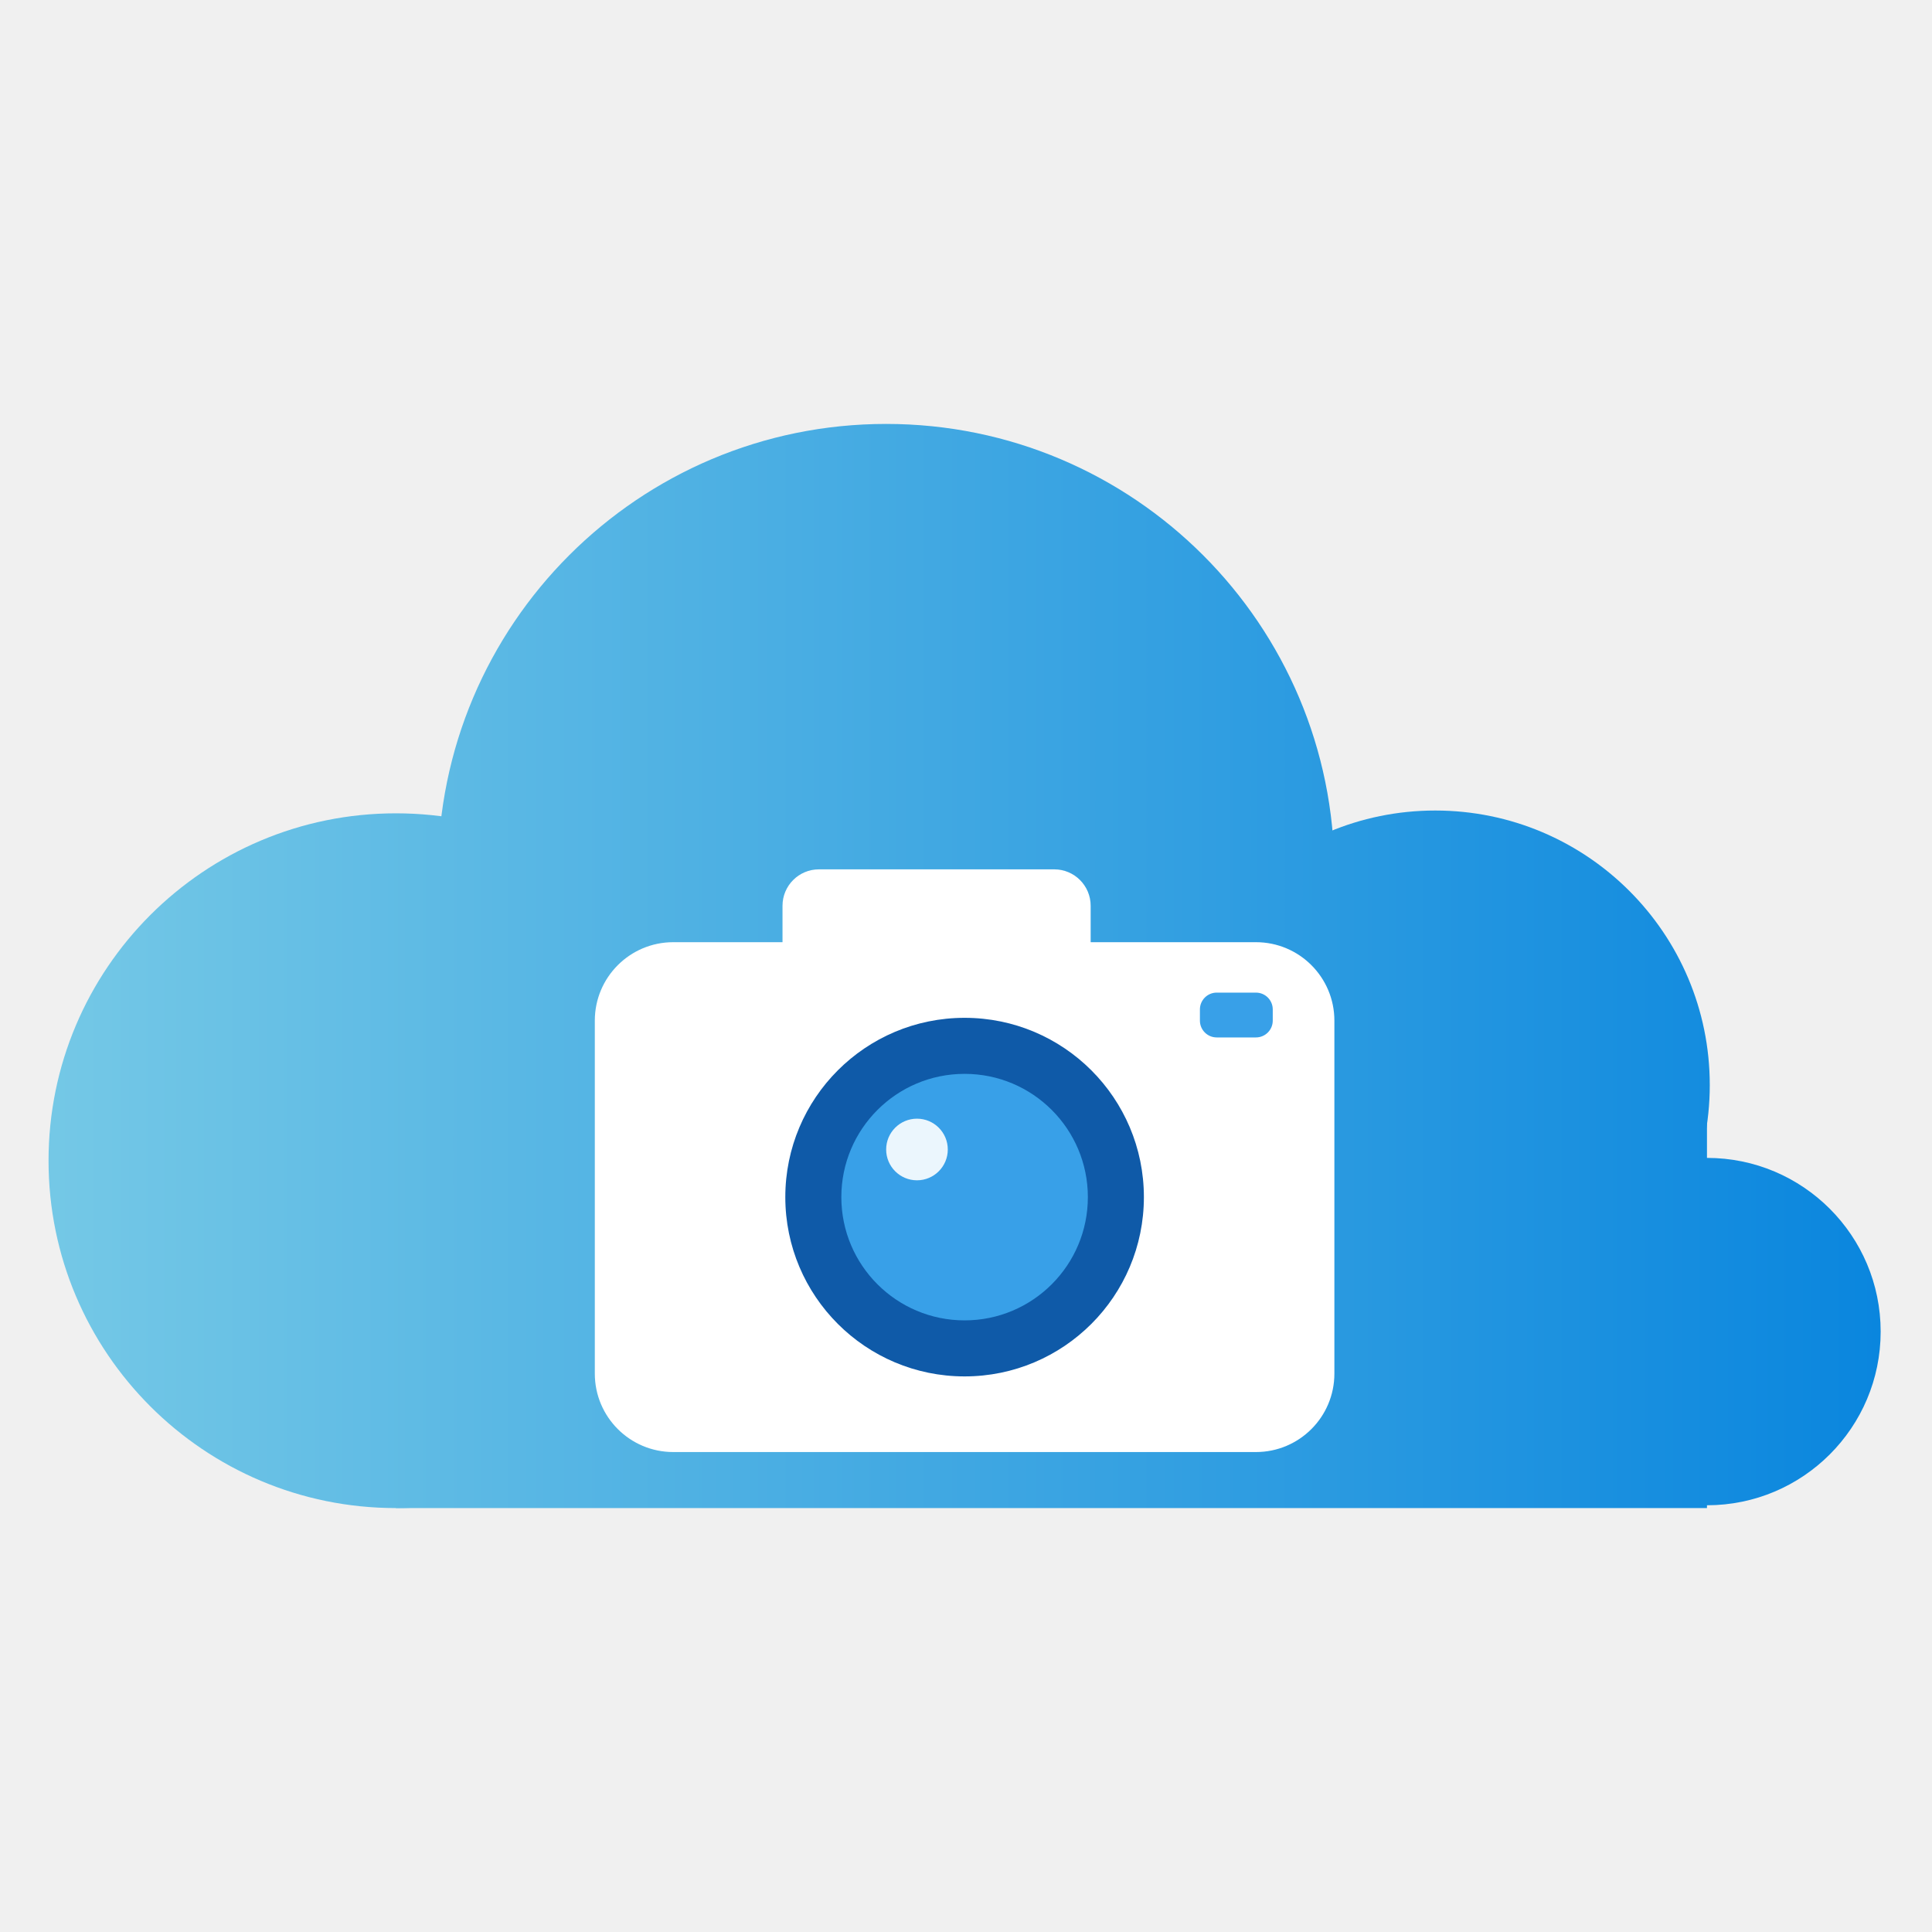
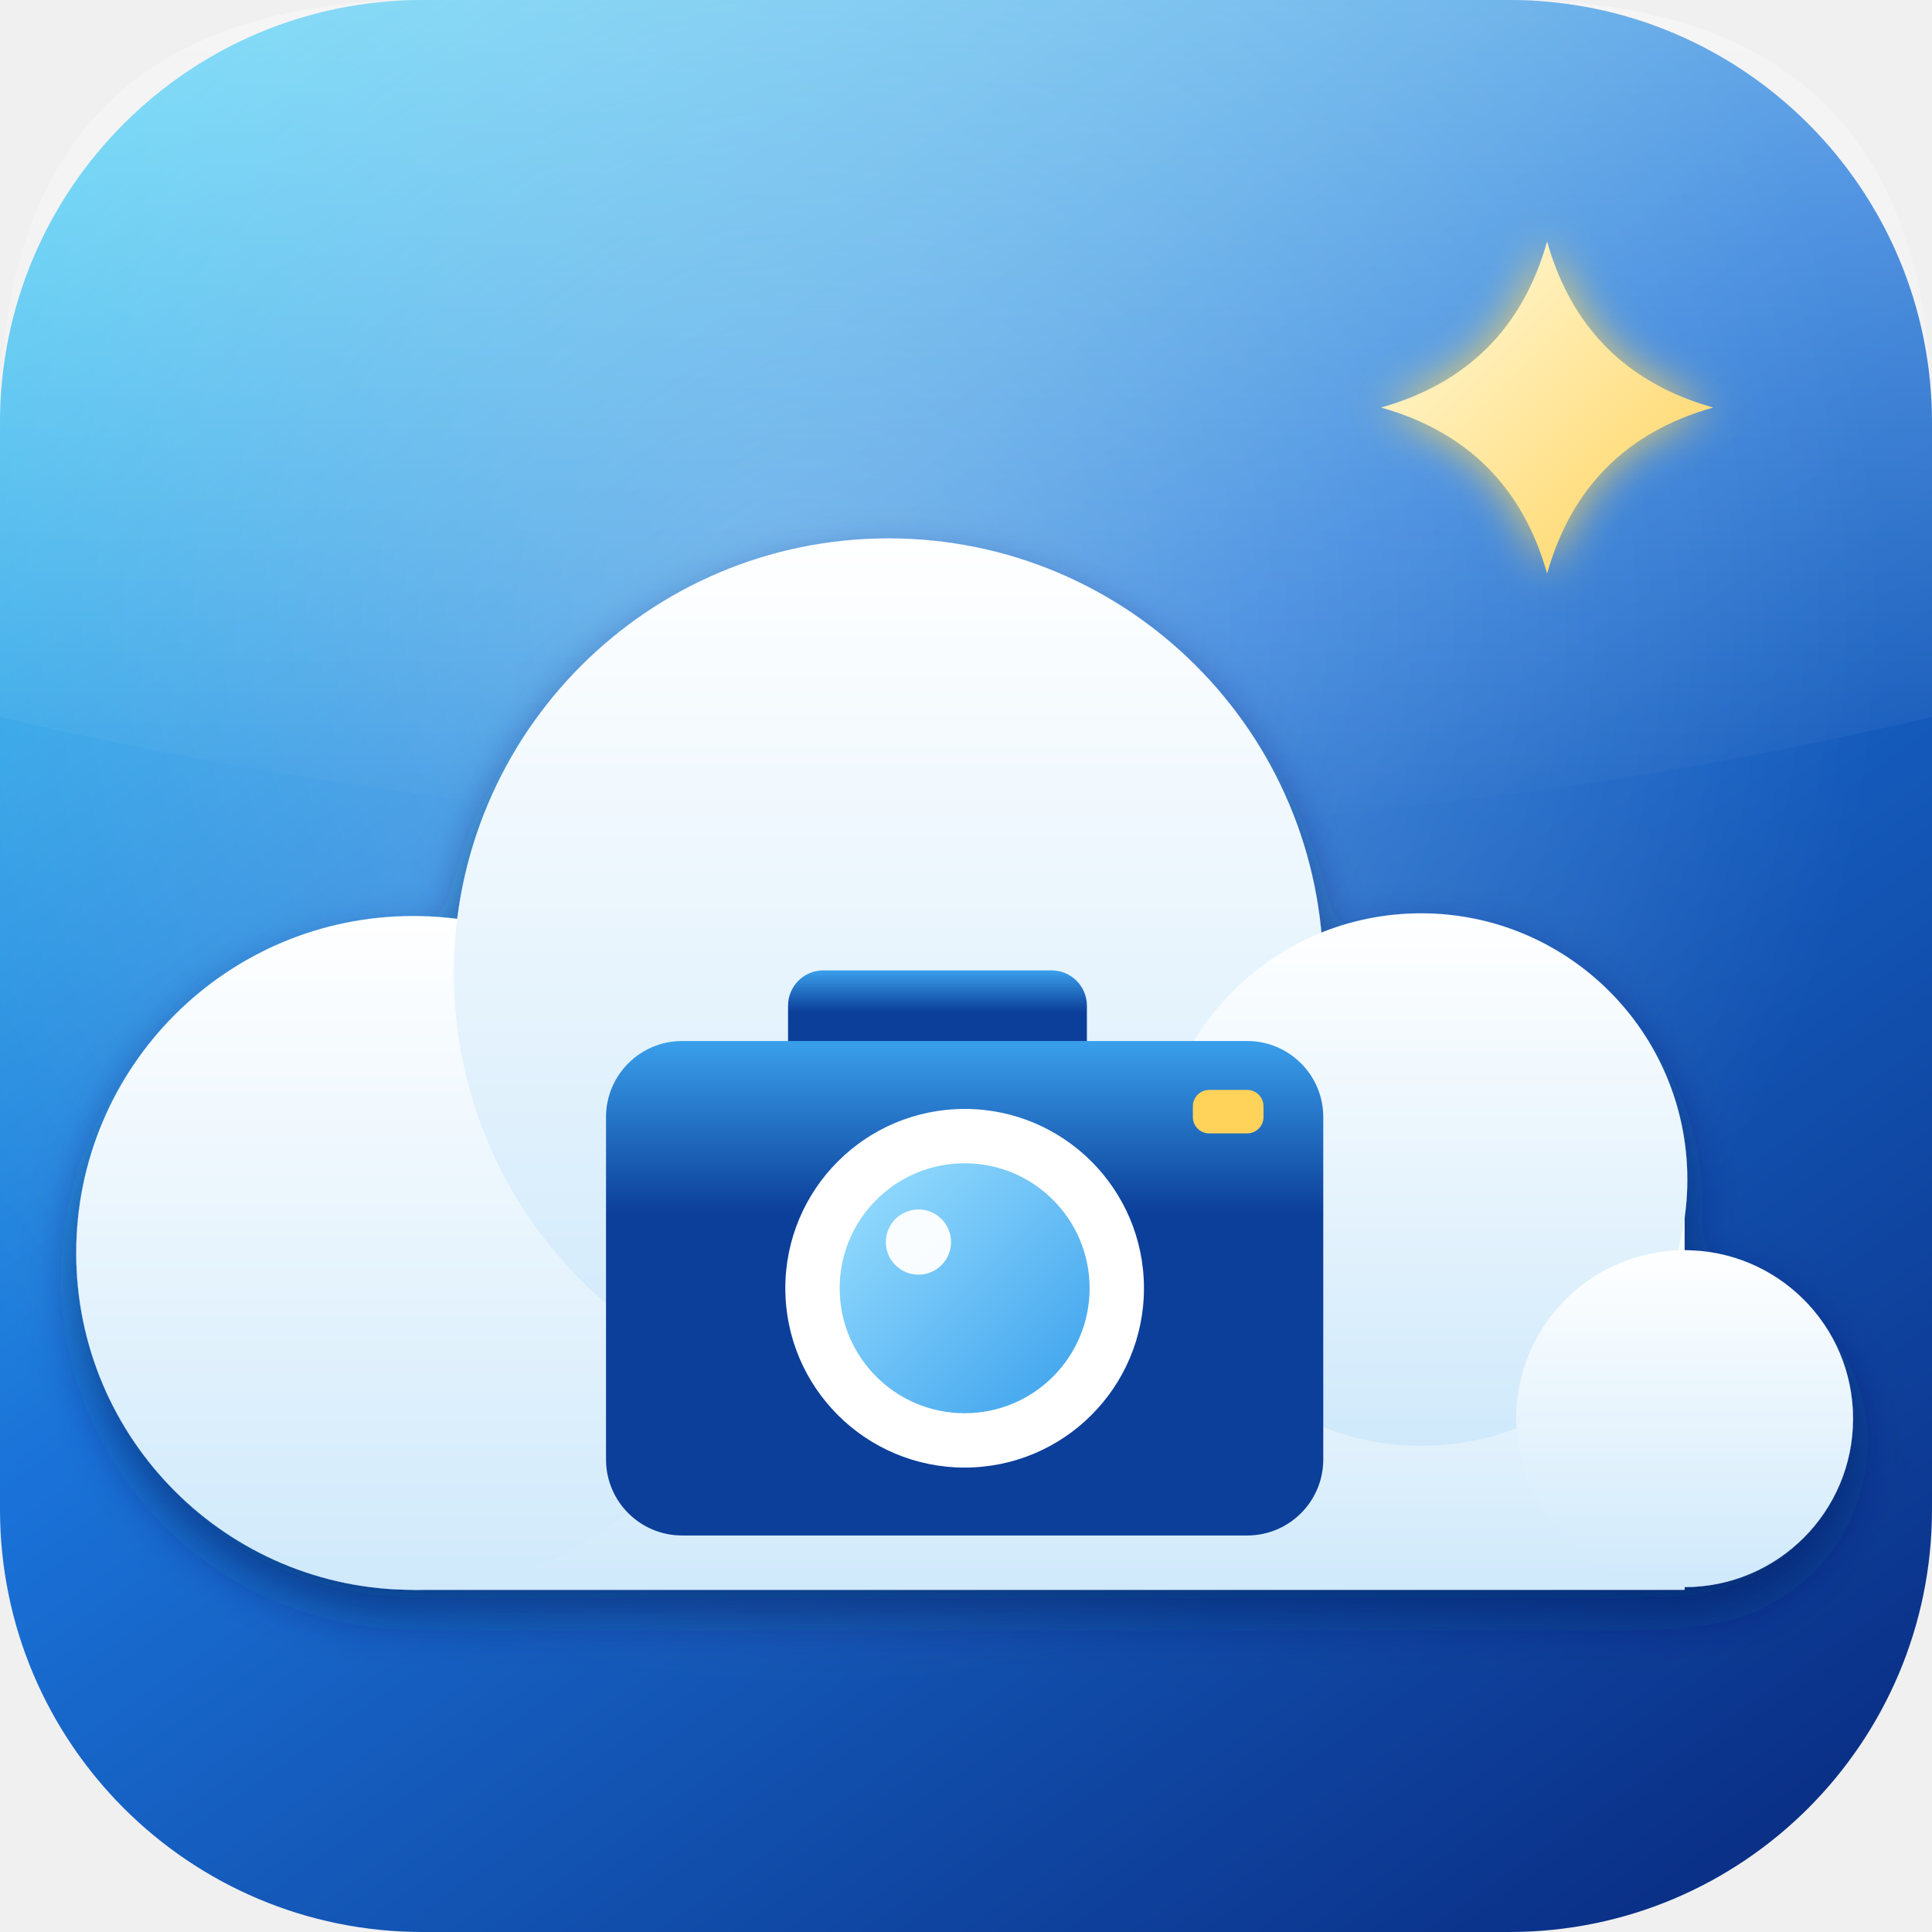
<svg xmlns="http://www.w3.org/2000/svg" viewBox="0 0 512 512" width="512" height="512">
  <defs>
-     <linearGradient id="fill-caplog" gradientUnits="userSpaceOnUse" x1="74" y1="0" x2="727" y2="0">
-       <stop offset="0" stop-color="#74c8e6" />
-       <stop offset="1" stop-color="#0a86de" />
+     <linearGradient id="bg" x1="0.15" y1="0" x2="0.85" y2="1">
+       <stop offset="0" stop-color="#3ec6f2" />
+       <stop offset="0.45" stop-color="#1a72d8" />
+       <stop offset="1" stop-color="#0a2f86" />
    </linearGradient>
+     <linearGradient id="bgFull" x1="0.15" y1="0" x2="0.85" y2="1">
+       <stop offset="0" stop-color="#2aa8e6" />
+       <stop offset="1" stop-color="#0a2f86" />
+     </linearGradient>
+     <radialGradient id="glow" cx="0.42" cy="0.32" r="0.55">
+       <stop offset="0" stop-color="#ffffff" stop-opacity="0.30" />
+       <stop offset="1" stop-color="#ffffff" stop-opacity="0" />
+     </radialGradient>
+     <linearGradient id="gloss" x1="0" y1="0" x2="0" y2="1">
+       <stop offset="0" stop-color="#ffffff" stop-opacity="0.32" />
+       <stop offset="1" stop-color="#ffffff" stop-opacity="0" />
+     </linearGradient>
+     <linearGradient id="cloud" x1="0" y1="0" x2="0" y2="1">
+       <stop offset="0" stop-color="#ffffff" />
+       <stop offset="1" stop-color="#cfe9fb" />
+     </linearGradient>
+     <linearGradient id="dark" x1="0" y1="0" x2="0" y2="1">
+       <stop offset="0" stop-color="#3aa0ec" />
+       <stop offset="0.35" stop-color="#0c3f9a" />
+       <stop offset="1" stop-color="#0c3f9a" />
+     </linearGradient>
+     <linearGradient id="mid" x1="0" y1="0" x2="1" y2="1">
+       <stop offset="0" stop-color="#9be0ff" />
+       <stop offset="1" stop-color="#3aa0ec" />
+     </linearGradient>
+     <linearGradient id="spark" x1="0" y1="0" x2="1" y2="1">
+       <stop offset="0" stop-color="#fffbe0" />
+       <stop offset="1" stop-color="#ffd25a" />
+     </linearGradient>
+     <linearGradient id="txt" x1="0" y1="0" x2="0" y2="1">
+       <stop offset="0" stop-color="#ffffff" />
+       <stop offset="1" stop-color="#e1f1f7" />
+     </linearGradient>
+     <filter id="shadow" x="-20%" y="-20%" width="140%" height="150%">
+       <feDropShadow dx="0" dy="9" stdDeviation="9" flood-color="#03205e" flood-opacity="0.55" />
+     </filter>
+     <filter id="sparkGlow" x="-40%" y="-40%" width="180%" height="180%">
+       <feDropShadow dx="0" dy="0" stdDeviation="6" flood-color="#ffd25a" flood-opacity="0.9" />
+     </filter>
  </defs>
-   <g transform="translate(256 256) scale(0.7424) translate(-400.5 -400.5)">
-     <g fill="url(#fill-caplog)">
+   <rect width="512" height="512" rx="112" fill="url(#bg)" />
+   <rect width="512" height="512" rx="112" fill="url(#glow)" />
+   <path d="M0 112 Q0 0 112 0 H400 Q512 0 512 112 V190 Q256 250 0 190 Z" fill="url(#gloss)" />
+   <g transform="translate(256 282) scale(0.72) translate(-400.5 -400.5)">
+     <g filter="url(#shadow)" fill="url(#cloud)">
      <rect x="197" y="446" width="468" height="148" />
      <circle cx="197" cy="470" r="124" />
      <circle cx="372" cy="367" r="160" />
      <circle cx="568" cy="443" r="98" />
      <circle cx="665" cy="531" r="62" />
    </g>
-     <rect x="335" y="366" width="110" height="44" rx="13" fill="#ffffff" />
-     <rect x="268" y="392" width="264" height="182" rx="28" fill="#ffffff" />
-     <circle cx="400" cy="483" r="64" fill="#0f5aa8" />
-     <circle cx="400" cy="483" r="44" fill="#38a0e8" />
-     <circle cx="383" cy="466" r="11" fill="#ffffff" fill-opacity="0.9" />
-     <rect x="484" y="410" width="26" height="16" rx="6" fill="#38a0e8" />
+     <rect x="335" y="366" width="110" height="44" rx="13" fill="url(#dark)" />
+     <rect x="268" y="392" width="264" height="182" rx="28" fill="url(#dark)" />
+     <circle cx="400" cy="483" r="66" fill="#ffffff" />
+     <circle cx="400" cy="483" r="46" fill="url(#mid)" />
+     <circle cx="383" cy="466" r="12" fill="#ffffff" fill-opacity="0.95" />
+     <rect x="484" y="410" width="26" height="16" rx="6" fill="#ffd25a" />
  </g>
+   <path d="M410 64 Q419.68 98.32 454 108 Q419.68 117.68 410 152 Q400.32 117.68 366 108 Q400.32 98.32 410 64 Z" fill="url(#spark)" filter="url(#sparkGlow)" />
</svg>
